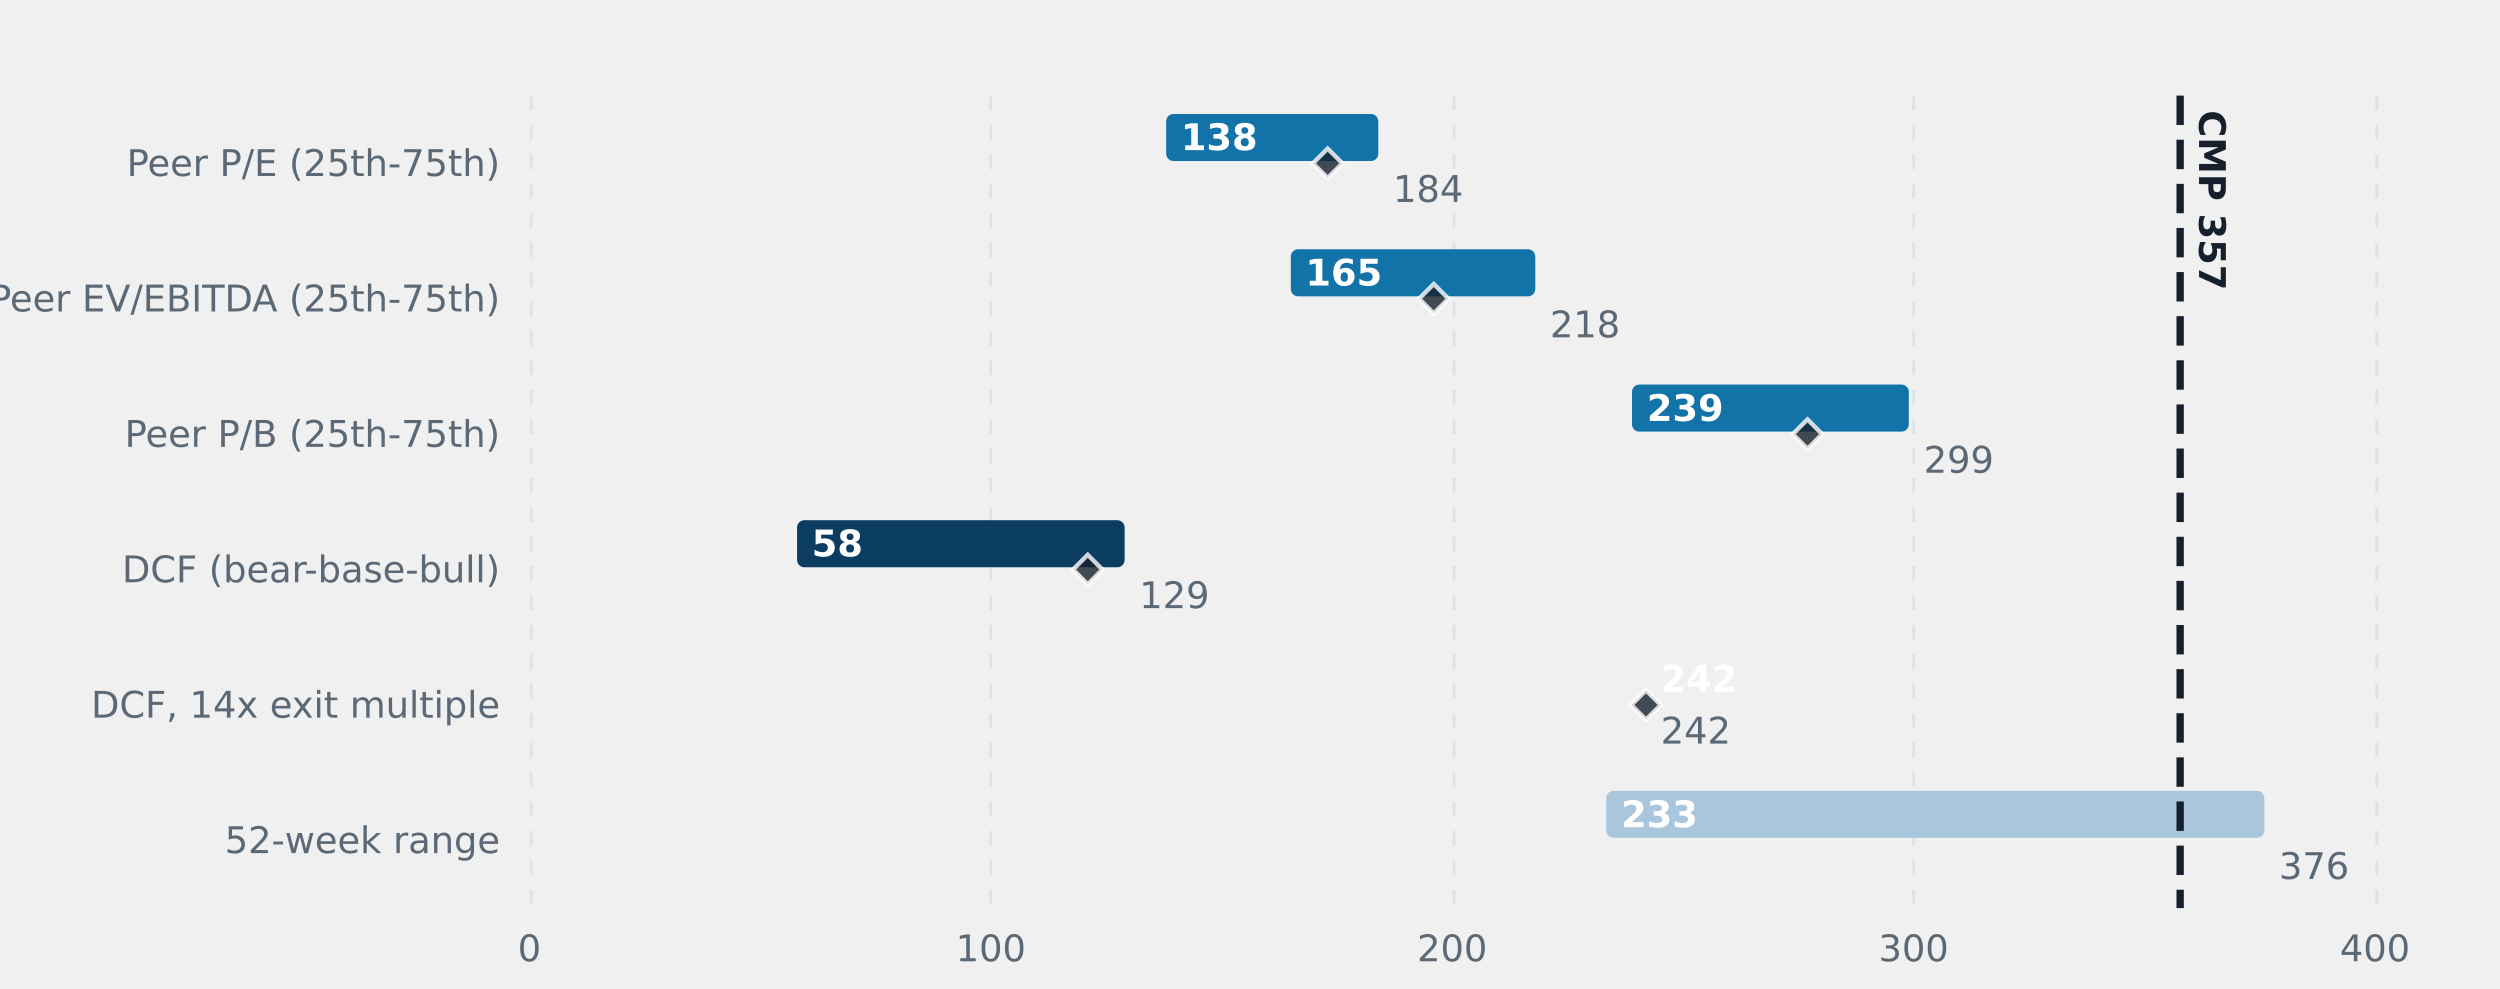
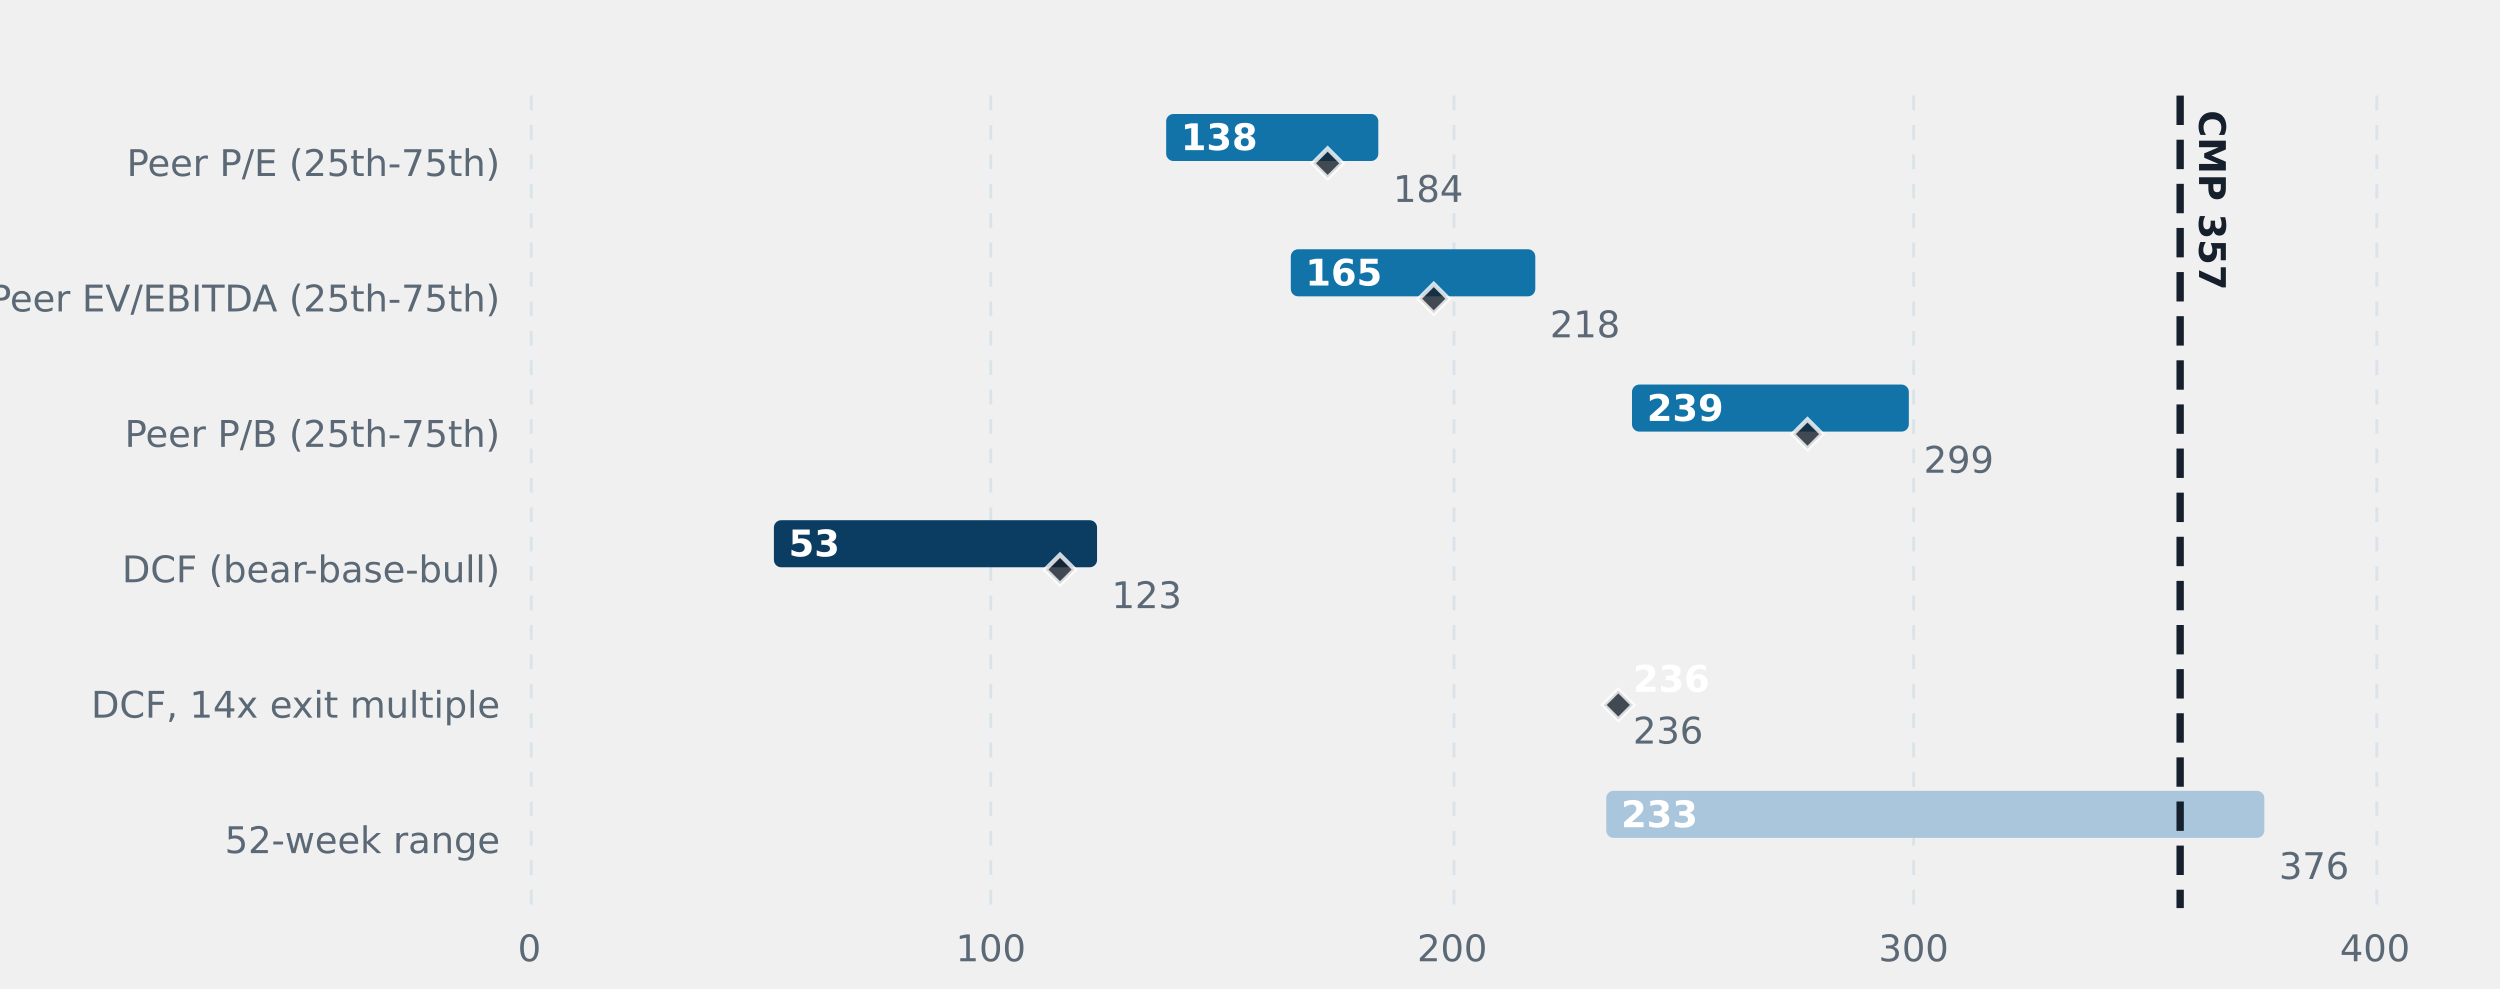
<svg xmlns="http://www.w3.org/2000/svg" preserveAspectRatio="xMidYMid meet" width="680" height="269" version="1.1" baseProfile="full" viewBox="0 0 680 269">
  <rect width="680" height="269" x="0" y="0" fill="none" />
  <path d="M144.5 26L144.5 247" fill="none" pointer-events="visible" stroke="#dbe3ea" stroke-width="0.8" stroke-dasharray="4,4" class="zr14-cls-64" />
  <path d="M269.5 26L269.5 247" fill="none" pointer-events="visible" stroke="#dbe3ea" stroke-width="0.8" stroke-dasharray="4,4" class="zr14-cls-64" />
  <path d="M395.5 26L395.5 247" fill="none" pointer-events="visible" stroke="#dbe3ea" stroke-width="0.8" stroke-dasharray="4,4" class="zr14-cls-64" />
  <path d="M520.5 26L520.5 247" fill="none" pointer-events="visible" stroke="#dbe3ea" stroke-width="0.8" stroke-dasharray="4,4" class="zr14-cls-64" />
  <path d="M646.5 26L646.5 247" fill="none" pointer-events="visible" stroke="#dbe3ea" stroke-width="0.8" stroke-dasharray="4,4" class="zr14-cls-64" />
  <path d="M-132 -5.5l132 0l0 11l-132 0Z" transform="translate(136 44.4167)" fill="none" pointer-events="visible" class="zr14-cls-64" />
  <text dominant-baseline="central" text-anchor="end" style="font-size:10px;font-family:Carlito, Calibri, 'DejaVu Sans', sans-serif;" xml:space="preserve" transform="translate(136 44.4167)" fill="#5b6875">Peer P/E (25th-75th)</text>
  <path d="M-132 -5.5l132 0l0 11l-132 0Z" transform="translate(136 81.25)" fill="none" pointer-events="visible" class="zr14-cls-64" />
  <text dominant-baseline="central" text-anchor="end" style="font-size:10px;font-family:Carlito, Calibri, 'DejaVu Sans', sans-serif;" xml:space="preserve" transform="translate(136 81.25)" fill="#5b6875">Peer EV/EBITDA (25th-75th)</text>
  <path d="M-132 -5.5l132 0l0 11l-132 0Z" transform="translate(136 118.0833)" fill="none" pointer-events="visible" class="zr14-cls-64" />
  <text dominant-baseline="central" text-anchor="end" style="font-size:10px;font-family:Carlito, Calibri, 'DejaVu Sans', sans-serif;" xml:space="preserve" transform="translate(136 118.0833)" fill="#5b6875">Peer P/B (25th-75th)</text>
  <path d="M-132 -5.5l132 0l0 11l-132 0Z" transform="translate(136 154.9167)" fill="none" pointer-events="visible" class="zr14-cls-64" />
  <text dominant-baseline="central" text-anchor="end" style="font-size:10px;font-family:Carlito, Calibri, 'DejaVu Sans', sans-serif;" xml:space="preserve" transform="translate(136 154.9167)" fill="#5b6875">DCF (bear-base-bull)</text>
  <path d="M-132 -5.5l132 0l0 11l-132 0Z" transform="translate(136 191.75)" fill="none" pointer-events="visible" class="zr14-cls-64" />
  <text dominant-baseline="central" text-anchor="end" style="font-size:10px;font-family:Carlito, Calibri, 'DejaVu Sans', sans-serif;" xml:space="preserve" transform="translate(136 191.75)" fill="#5b6875">DCF, 14x exit multiple</text>
  <path d="M-132 -5.5l132 0l0 11l-132 0Z" transform="translate(136 228.5833)" fill="none" pointer-events="visible" class="zr14-cls-64" />
  <text dominant-baseline="central" text-anchor="end" style="font-size:10px;font-family:Carlito, Calibri, 'DejaVu Sans', sans-serif;" xml:space="preserve" transform="translate(136 228.5833)" fill="#5b6875">52-week range</text>
  <text dominant-baseline="central" text-anchor="middle" style="font-size:10px;font-family:Carlito, Calibri, 'DejaVu Sans', sans-serif;" y="5" transform="translate(144 253)" fill="#5b6875">0</text>
  <text dominant-baseline="central" text-anchor="middle" style="font-size:10px;font-family:Carlito, Calibri, 'DejaVu Sans', sans-serif;" y="5" transform="translate(269.5 253)" fill="#5b6875">100</text>
  <text dominant-baseline="central" text-anchor="middle" style="font-size:10px;font-family:Carlito, Calibri, 'DejaVu Sans', sans-serif;" y="5" transform="translate(395 253)" fill="#5b6875">200</text>
  <text dominant-baseline="central" text-anchor="middle" style="font-size:10px;font-family:Carlito, Calibri, 'DejaVu Sans', sans-serif;" y="5" transform="translate(520.5 253)" fill="#5b6875">300</text>
  <text dominant-baseline="central" text-anchor="middle" style="font-size:10px;font-family:Carlito, Calibri, 'DejaVu Sans', sans-serif;" y="5" transform="translate(646 253)" fill="#5b6875">400</text>
  <path d="M144 31l173.2 0l0 12.8l-173.2 0Z" fill="none" pointer-events="visible" ecmeta_series_index="0" ecmeta_data_index="0" ecmeta_ssr_type="chart" ecmeta_silent="true" class="zr14-cls-64" />
  <path d="M144 67.8l207.1 0l0 12.8l-207.1 0Z" fill="none" pointer-events="visible" ecmeta_series_index="0" ecmeta_data_index="1" ecmeta_ssr_type="chart" ecmeta_silent="true" class="zr14-cls-64" />
  <path d="M144 104.6l299.9 0l0 12.8l-299.9 0Z" fill="none" pointer-events="visible" ecmeta_series_index="0" ecmeta_data_index="2" ecmeta_ssr_type="chart" ecmeta_silent="true" class="zr14-cls-64" />
-   <path d="M144 141.5l72.8 0l0 12.8l-72.8 0Z" fill="none" pointer-events="visible" ecmeta_series_index="0" ecmeta_data_index="3" ecmeta_ssr_type="chart" ecmeta_silent="true" class="zr14-cls-64" />
-   <path d="M144 178.3l303.7 0l0 12.8l-303.7 0Z" fill="none" pointer-events="visible" ecmeta_series_index="0" ecmeta_data_index="4" ecmeta_ssr_type="chart" ecmeta_silent="true" class="zr14-cls-64" />
+   <path d="M144 141.5l66.5 0l0 12.8l-66.5 0Z" fill="none" pointer-events="visible" ecmeta_series_index="0" ecmeta_data_index="3" ecmeta_ssr_type="chart" ecmeta_silent="true" class="zr14-cls-64" />
+   <path d="M144 178.3l296.2 0l0 12.8l-296.2 0Z" fill="none" pointer-events="visible" ecmeta_series_index="0" ecmeta_data_index="4" ecmeta_ssr_type="chart" ecmeta_silent="true" class="zr14-cls-64" />
  <path d="M144 215.1l292.9 0l0 12.8l-292.9 0Z" fill="none" pointer-events="visible" ecmeta_series_index="0" ecmeta_data_index="5" ecmeta_ssr_type="chart" ecmeta_silent="true" class="zr14-cls-64" />
  <path d="M319.2 31L372.9 31A2 2 0 0 1 374.9 33L374.9 41.8A2 2 0 0 1 372.9 43.8L319.2 43.8A2 2 0 0 1 317.2 41.8L317.2 33A2 2 0 0 1 319.2 31Z" fill="#1173a8" ecmeta_series_index="1" ecmeta_data_index="0" ecmeta_ssr_type="chart" class="zr14-cls-65" />
  <path d="M353.1 67.8L415.6 67.8A2 2 0 0 1 417.6 69.8L417.6 78.6A2 2 0 0 1 415.6 80.6L353.1 80.6A2 2 0 0 1 351.1 78.6L351.1 69.8A2 2 0 0 1 353.1 67.8Z" fill="#1173a8" ecmeta_series_index="1" ecmeta_data_index="1" ecmeta_ssr_type="chart" class="zr14-cls-65" />
  <path d="M445.9 104.6L517.2 104.6A2 2 0 0 1 519.2 106.6L519.2 115.4A2 2 0 0 1 517.2 117.4L445.9 117.4A2 2 0 0 1 443.9 115.4L443.9 106.6A2 2 0 0 1 445.9 104.6Z" fill="#1173a8" ecmeta_series_index="1" ecmeta_data_index="2" ecmeta_ssr_type="chart" class="zr14-cls-65" />
-   <path d="M218.8 141.5L303.9 141.5A2 2 0 0 1 305.9 143.5L305.9 152.3A2 2 0 0 1 303.9 154.3L218.8 154.3A2 2 0 0 1 216.8 152.3L216.8 143.5A2 2 0 0 1 218.8 141.5Z" fill="#0b3d62" ecmeta_series_index="1" ecmeta_data_index="3" ecmeta_ssr_type="chart" class="zr14-cls-66" />
-   <path d="M447.7 178.3L447.7 191.1L447.7 178.3Z" fill="#0b3d62" ecmeta_series_index="1" ecmeta_data_index="4" ecmeta_ssr_type="chart" class="zr14-cls-66" />
+   <path d="M212.5 141.5L296.4 141.5A2 2 0 0 1 298.4 143.5L298.4 152.3A2 2 0 0 1 296.4 154.3L212.5 154.3A2 2 0 0 1 210.5 152.3L210.5 143.5A2 2 0 0 1 212.5 141.5Z" fill="#0b3d62" ecmeta_series_index="1" ecmeta_data_index="3" ecmeta_ssr_type="chart" class="zr14-cls-66" />
+   <path d="M440.2 178.3L440.2 191.1L440.2 178.3Z" fill="#0b3d62" ecmeta_series_index="1" ecmeta_data_index="4" ecmeta_ssr_type="chart" class="zr14-cls-66" />
  <path d="M438.9 215.1L613.9 215.1A2 2 0 0 1 615.9 217.1L615.9 225.9A2 2 0 0 1 613.9 227.9L438.9 227.9A2 2 0 0 1 436.9 225.9L436.9 217.1A2 2 0 0 1 438.9 215.1Z" fill="#a9c6dc" ecmeta_series_index="1" ecmeta_data_index="5" ecmeta_ssr_type="chart" class="zr14-cls-67" />
  <path d="M144 45.1l230.9 0l0 12.8l-230.9 0Z" fill="none" pointer-events="visible" ecmeta_series_index="3" ecmeta_data_index="0" ecmeta_ssr_type="chart" ecmeta_silent="true" class="zr14-cls-64" />
  <path d="M144 81.9l273.6 0l0 12.8l-273.6 0Z" fill="none" pointer-events="visible" ecmeta_series_index="3" ecmeta_data_index="1" ecmeta_ssr_type="chart" ecmeta_silent="true" class="zr14-cls-64" />
  <path d="M144 118.7l375.2 0l0 12.8l-375.2 0Z" fill="none" pointer-events="visible" ecmeta_series_index="3" ecmeta_data_index="2" ecmeta_ssr_type="chart" ecmeta_silent="true" class="zr14-cls-64" />
-   <path d="M144 155.6l161.9 0l0 12.8l-161.9 0Z" fill="none" pointer-events="visible" ecmeta_series_index="3" ecmeta_data_index="3" ecmeta_ssr_type="chart" ecmeta_silent="true" class="zr14-cls-64" />
-   <path d="M144 192.4l303.7 0l0 12.8l-303.7 0Z" fill="none" pointer-events="visible" ecmeta_series_index="3" ecmeta_data_index="4" ecmeta_ssr_type="chart" ecmeta_silent="true" class="zr14-cls-64" />
+   <path d="M144 155.6l154.4 0l0 12.8l-154.4 0Z" fill="none" pointer-events="visible" ecmeta_series_index="3" ecmeta_data_index="3" ecmeta_ssr_type="chart" ecmeta_silent="true" class="zr14-cls-64" />
+   <path d="M144 192.4l296.2 0l0 12.8l-296.2 0Z" fill="none" pointer-events="visible" ecmeta_series_index="3" ecmeta_data_index="4" ecmeta_ssr_type="chart" ecmeta_silent="true" class="zr14-cls-64" />
  <path d="M144 229.2l471.9 0l0 12.8l-471.9 0Z" fill="none" pointer-events="visible" ecmeta_series_index="3" ecmeta_data_index="5" ecmeta_ssr_type="chart" ecmeta_silent="true" class="zr14-cls-64" />
  <text dominant-baseline="central" text-anchor="start" style="font-size:10px;font-family:Carlito, Calibri, 'DejaVu Sans', sans-serif;font-weight:600;" transform="translate(321.19 37.3745)" fill="#fff">138</text>
  <text dominant-baseline="central" text-anchor="start" style="font-size:10px;font-family:Carlito, Calibri, 'DejaVu Sans', sans-serif;font-weight:600;" transform="translate(355.075 74.2078)" fill="#fff">165</text>
  <text dominant-baseline="central" text-anchor="start" style="font-size:10px;font-family:Carlito, Calibri, 'DejaVu Sans', sans-serif;font-weight:600;" transform="translate(447.945 111.0412)" fill="#fff">239</text>
-   <text dominant-baseline="central" text-anchor="start" style="font-size:10px;font-family:Carlito, Calibri, 'DejaVu Sans', sans-serif;font-weight:600;" transform="translate(220.79 147.8745)" fill="#fff">58</text>
-   <text dominant-baseline="central" text-anchor="start" style="font-size:10px;font-family:Carlito, Calibri, 'DejaVu Sans', sans-serif;font-weight:600;" transform="translate(451.71 184.7078)" fill="#fff">242</text>
+   <text dominant-baseline="central" text-anchor="start" style="font-size:10px;font-family:Carlito, Calibri, 'DejaVu Sans', sans-serif;font-weight:600;" transform="translate(214.515 147.8745)" fill="#fff">53</text>
+   <text dominant-baseline="central" text-anchor="start" style="font-size:10px;font-family:Carlito, Calibri, 'DejaVu Sans', sans-serif;font-weight:600;" transform="translate(444.18 184.7078)" fill="#fff">236</text>
  <text dominant-baseline="central" text-anchor="start" style="font-size:10px;font-family:Carlito, Calibri, 'DejaVu Sans', sans-serif;font-weight:600;" transform="translate(440.9421 221.5412)" fill="#fff">233</text>
  <text dominant-baseline="central" text-anchor="start" style="font-size:10px;font-family:Carlito, Calibri, 'DejaVu Sans', sans-serif;" transform="translate(378.92 51.4588)" fill="#5b6875">184</text>
  <text dominant-baseline="central" text-anchor="start" style="font-size:10px;font-family:Carlito, Calibri, 'DejaVu Sans', sans-serif;" transform="translate(421.59 88.2922)" fill="#5b6875">218</text>
  <text dominant-baseline="central" text-anchor="start" style="font-size:10px;font-family:Carlito, Calibri, 'DejaVu Sans', sans-serif;" transform="translate(523.245 125.1255)" fill="#5b6875">299</text>
-   <text dominant-baseline="central" text-anchor="start" style="font-size:10px;font-family:Carlito, Calibri, 'DejaVu Sans', sans-serif;" transform="translate(309.895 161.9588)" fill="#5b6875">129</text>
-   <text dominant-baseline="central" text-anchor="start" style="font-size:10px;font-family:Carlito, Calibri, 'DejaVu Sans', sans-serif;" transform="translate(451.71 198.7922)" fill="#5b6875">242</text>
+   <text dominant-baseline="central" text-anchor="start" style="font-size:10px;font-family:Carlito, Calibri, 'DejaVu Sans', sans-serif;" transform="translate(302.365 161.9588)" fill="#5b6875">123</text>
+   <text dominant-baseline="central" text-anchor="start" style="font-size:10px;font-family:Carlito, Calibri, 'DejaVu Sans', sans-serif;" transform="translate(444.18 198.7922)" fill="#5b6875">236</text>
  <text dominant-baseline="central" text-anchor="start" style="font-size:10px;font-family:Carlito, Calibri, 'DejaVu Sans', sans-serif;" transform="translate(619.88 235.6255)" fill="#5b6875">376</text>
  <path d="M593 26L593 247" fill="none" pointer-events="visible" stroke="#16202c" stroke-width="2" stroke-dasharray="8,4" ecmeta_series_index="1" ecmeta_data_index="0" ecmeta_ssr_type="chart" ecmeta_silent="true" class="zr14-cls-64" />
  <text dominant-baseline="central" text-anchor="start" style="font-size:10px;font-family:Carlito, Calibri, 'DejaVu Sans', sans-serif;font-weight:700;" xml:space="preserve" y="-5" transform="matrix(0,1,-1,0,596.5998,30)" fill="#16202c">CMP 357</text>
  <path d="M0 -1L1 0L0 1L-1 0Z" transform="matrix(4,0,0,4,361.115,44.4167)" fill="#16202c" fill-opacity="0.8" stroke="#fff" stroke-width="0.3" stroke-opacity="0.8" ecmeta_series_index="2" ecmeta_data_index="0" ecmeta_ssr_type="chart" class="zr14-cls-68" />
  <path d="M0 -1L1 0L0 1L-1 0Z" transform="matrix(4,0,0,4,389.98,81.25)" fill="#16202c" fill-opacity="0.8" stroke="#fff" stroke-width="0.3" stroke-opacity="0.8" ecmeta_series_index="2" ecmeta_data_index="1" ecmeta_ssr_type="chart" class="zr14-cls-68" />
  <path d="M0 -1L1 0L0 1L-1 0Z" transform="matrix(4,0,0,4,491.635,118.0833)" fill="#16202c" fill-opacity="0.8" stroke="#fff" stroke-width="0.3" stroke-opacity="0.8" ecmeta_series_index="2" ecmeta_data_index="2" ecmeta_ssr_type="chart" class="zr14-cls-68" />
-   <path d="M0 -1L1 0L0 1L-1 0Z" transform="matrix(4,0,0,4,295.855,154.9167)" fill="#16202c" fill-opacity="0.8" stroke="#fff" stroke-width="0.3" stroke-opacity="0.8" ecmeta_series_index="2" ecmeta_data_index="3" ecmeta_ssr_type="chart" class="zr14-cls-68" />
-   <path d="M0 -1L1 0L0 1L-1 0Z" transform="matrix(4,0,0,4,447.71,191.75)" fill="#16202c" fill-opacity="0.8" stroke="#fff" stroke-width="0.3" stroke-opacity="0.8" ecmeta_series_index="2" ecmeta_data_index="4" ecmeta_ssr_type="chart" class="zr14-cls-68" />
+   <path d="M0 -1L1 0L0 1L-1 0Z" transform="matrix(4,0,0,4,288.325,154.9167)" fill="#16202c" fill-opacity="0.8" stroke="#fff" stroke-width="0.3" stroke-opacity="0.8" ecmeta_series_index="2" ecmeta_data_index="3" ecmeta_ssr_type="chart" class="zr14-cls-68" />
+   <path d="M0 -1L1 0L0 1L-1 0Z" transform="matrix(4,0,0,4,440.18,191.75)" fill="#16202c" fill-opacity="0.8" stroke="#fff" stroke-width="0.3" stroke-opacity="0.8" ecmeta_series_index="2" ecmeta_data_index="4" ecmeta_ssr_type="chart" class="zr14-cls-68" />
  <style>
.zr14-cls-64:hover {
pointer-events:none;
}
.zr14-cls-65:hover {
cursor:pointer;
fill:rgba(18,126,184,1);
}
.zr14-cls-66:hover {
cursor:pointer;
fill:rgba(12,67,107,1);
}
.zr14-cls-67:hover {
cursor:pointer;
fill:rgba(185,217,242,1);
}
.zr14-cls-68:hover {
cursor:pointer;
fill:rgba(24,35,48,1);
}



</style>
</svg>
